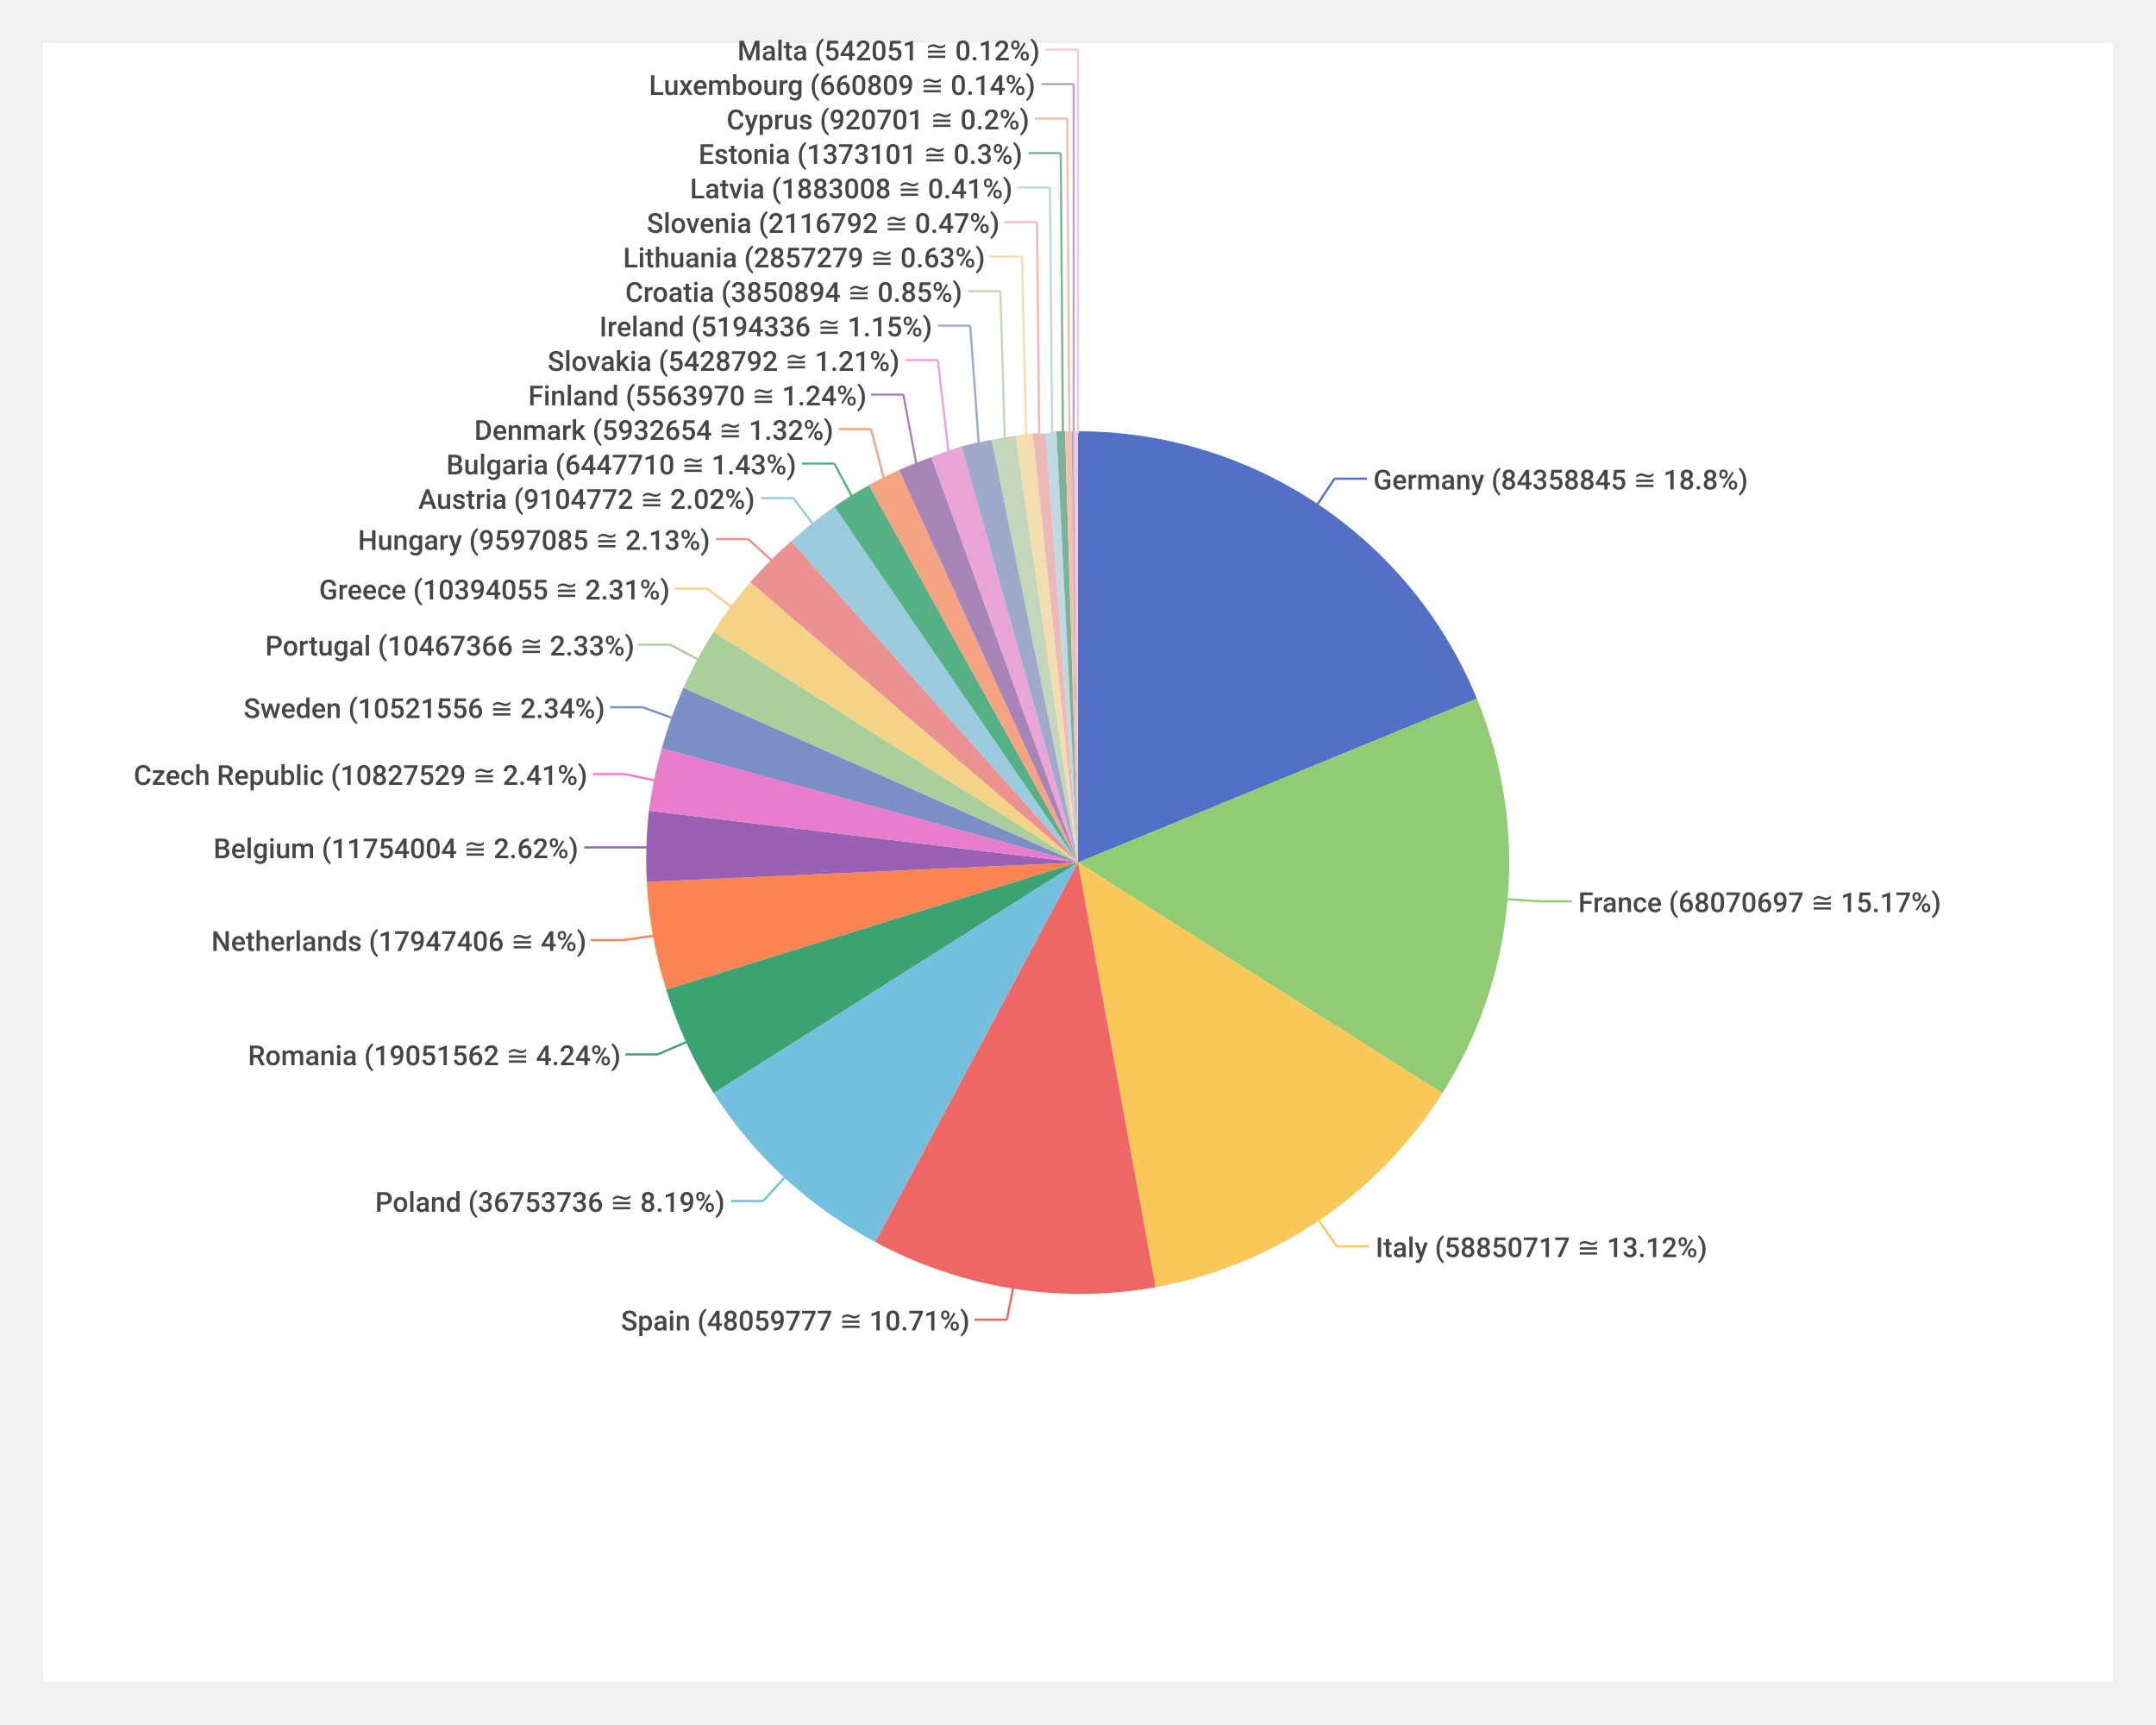
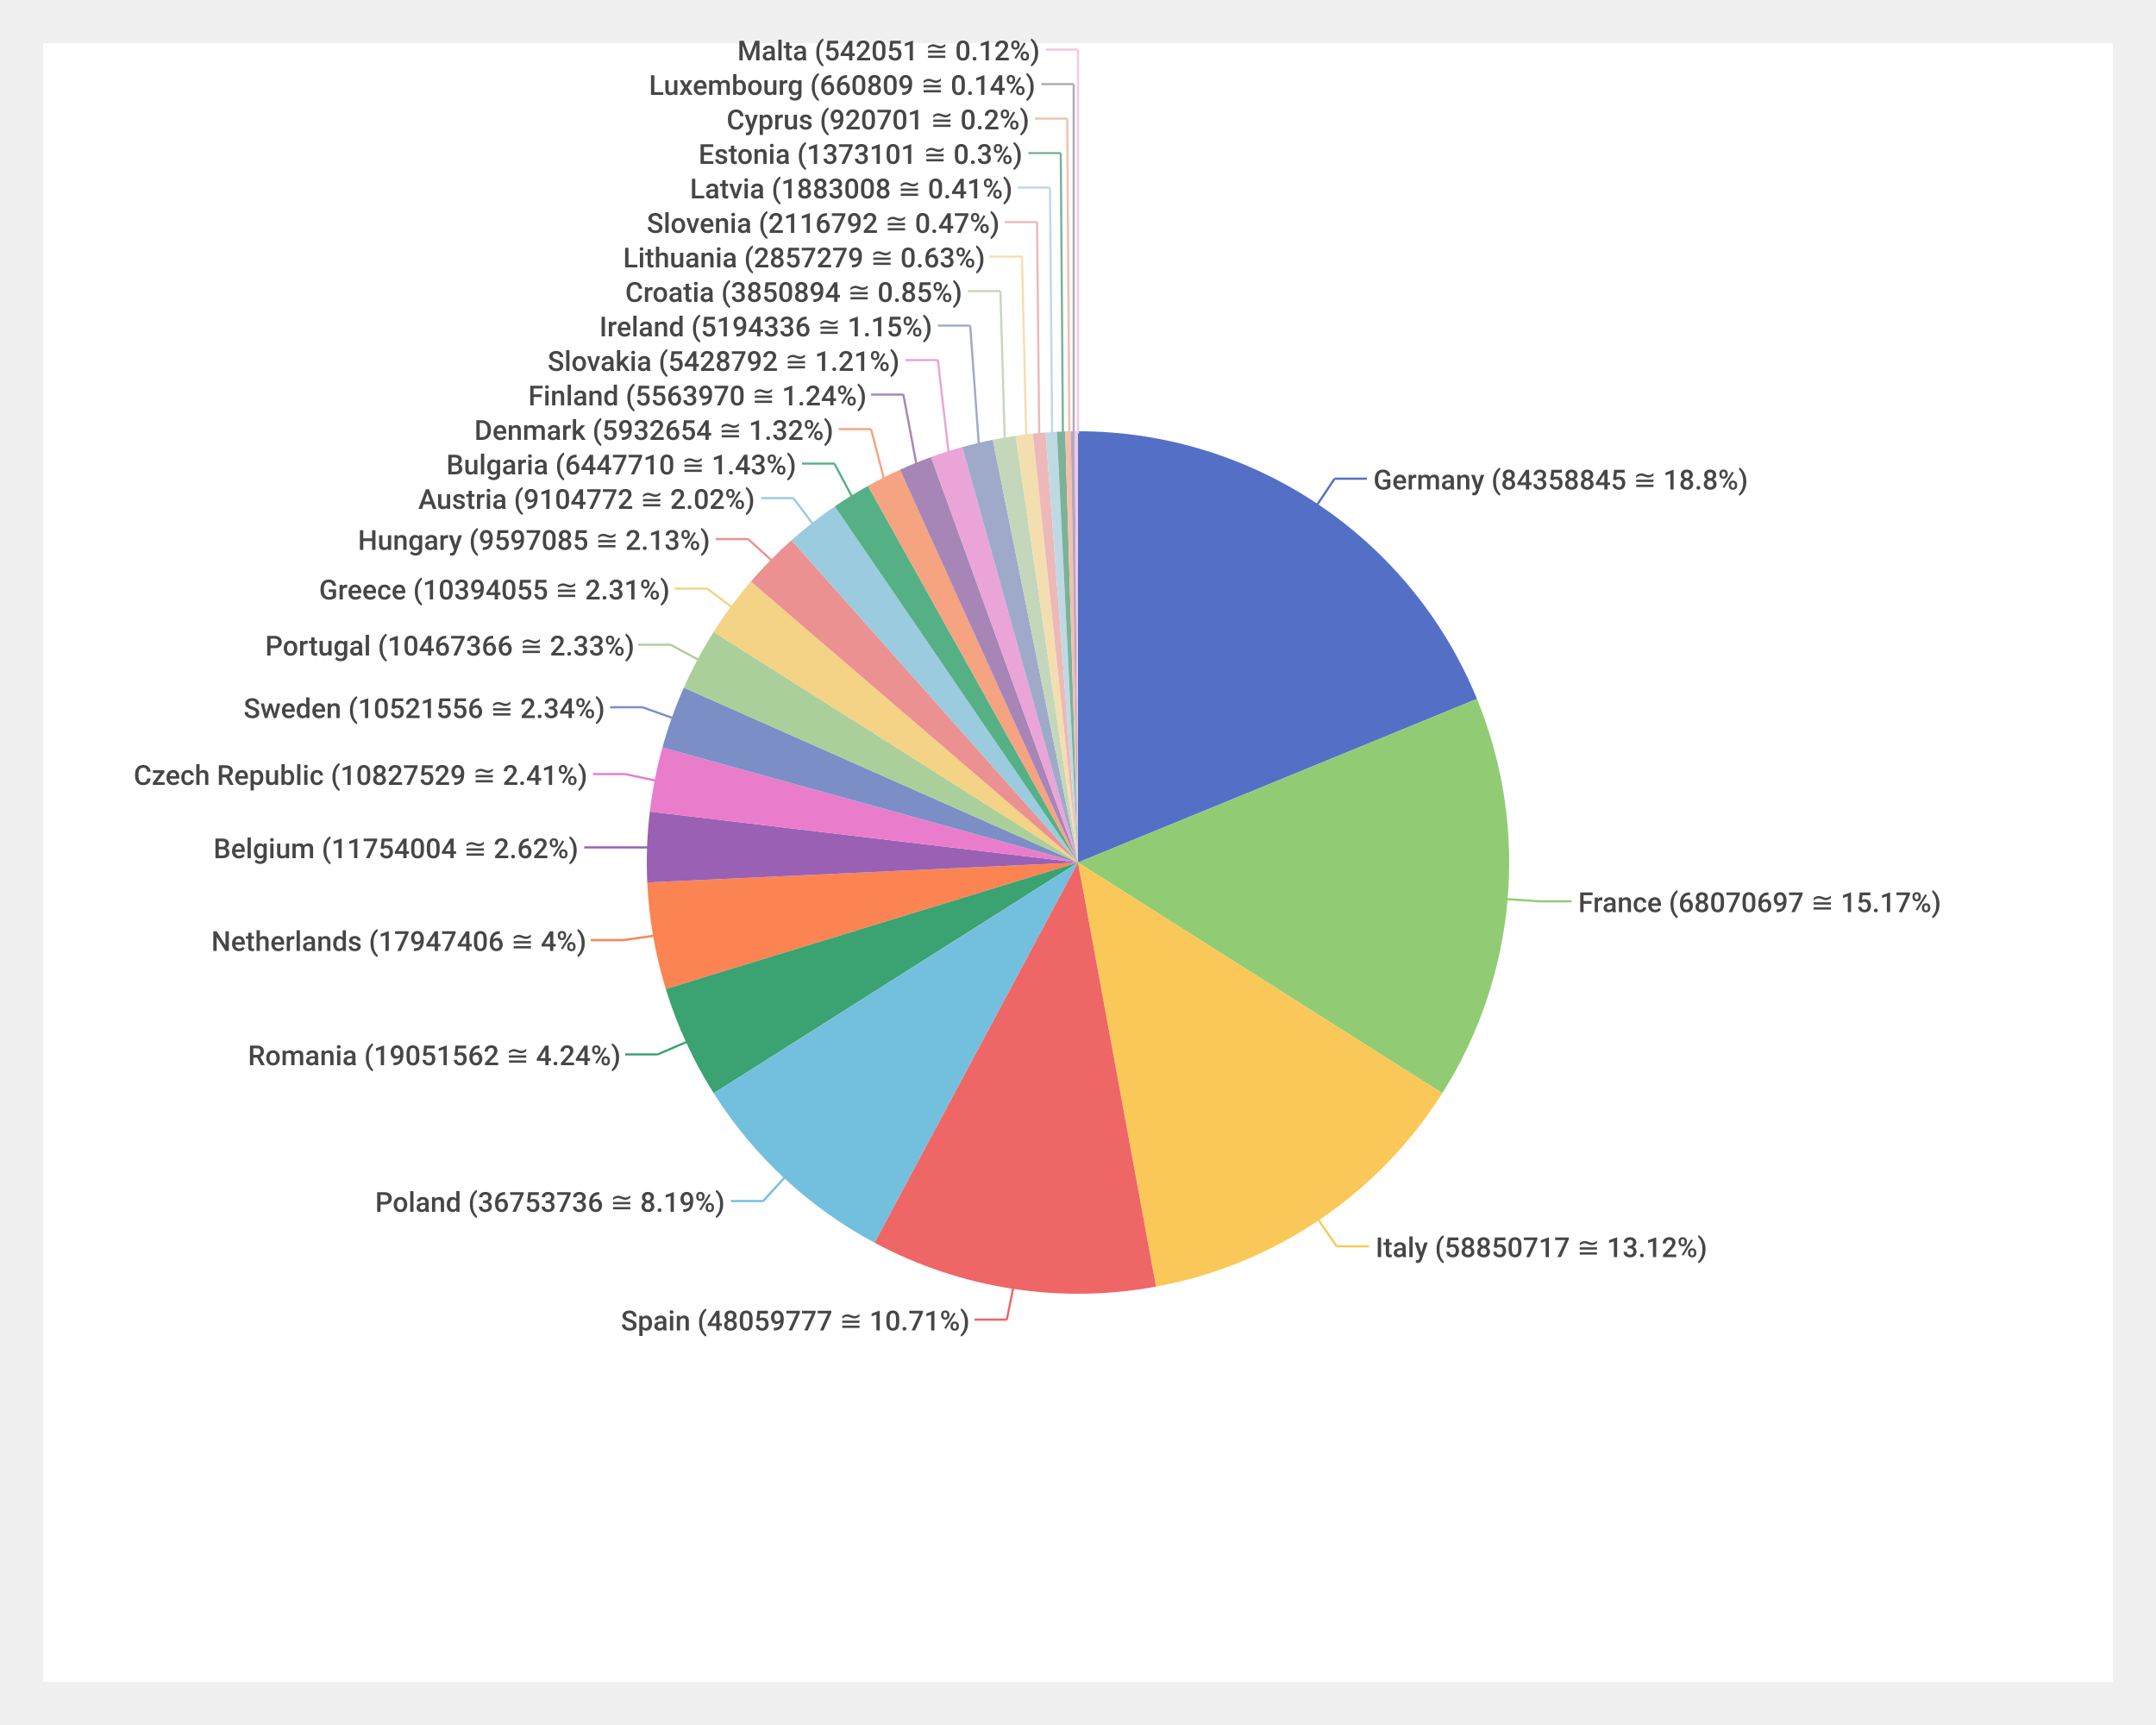
<svg xmlns="http://www.w3.org/2000/svg" viewBox="0 0 1000 800">
  <path d="M 20 20 L 980 20 L 980 780 L 20 780 L 20 20" style="stroke:none;fill:white" />
-   <path d="M 500 400 L 500 200 A 200 200 67.71 0 1 685 324 L 500 400 Z" style="stroke:none;fill:rgb(84,112,198)" />
+   <path d="M 500 400 L 500 200 A 200 200 0 0 1 685.05 324.13 L 500 400 Z" style="stroke:none;fill:rgb(84,112,198)" />
  <path d="M 611 234 L 619 222 M 619 222 L 634 222" style="stroke-width:1;stroke:rgb(84,112,198);fill:none" />
  <text x="637" y="227" style="stroke:none;fill:rgb(70,70,70);font-size:12.8px;font-family:'Roboto Medium',sans-serif">Germany (84358845 ≅ 18.8%)</text>
-   <path d="M 500 400 L 685 324 A 200 200 54.63 0 1 669 507 L 500 400 Z" style="stroke:none;fill:rgb(145,204,117)" />
+   <path d="M 500 400 L 685.05 324.13 A 200 200 0 0 1 668.97 507 L 500 400 Z" style="stroke:none;fill:rgb(145,204,117)" />
  <path d="M 699 417 L 714 418 M 714 418 L 729 418" style="stroke-width:1;stroke:rgb(145,204,117);fill:none" />
  <text x="732" y="423" style="stroke:none;fill:rgb(70,70,70);font-size:12.8px;font-family:'Roboto Medium',sans-serif">France (68070697 ≅ 15.17%)</text>
-   <path d="M 500 400 L 669 507 A 200 200 47.23 0 1 536 597 L 500 400 Z" style="stroke:none;fill:rgb(250,200,88)" />
+   <path d="M 500 400 L 668.97 507 A 200 200 0 0 1 536.18 596.7 L 500 400 Z" style="stroke:none;fill:rgb(250,200,88)" />
  <path d="M 611 565 L 620 578 M 620 578 L 635 578" style="stroke-width:1;stroke:rgb(250,200,88);fill:none" />
  <text x="638" y="583" style="stroke:none;fill:rgb(70,70,70);font-size:12.8px;font-family:'Roboto Medium',sans-serif">Italy (58850717 ≅ 13.12%)</text>
-   <path d="M 500 400 L 309 459 A 200 200 14.40 0 1 300 409 L 500 400 Z" style="stroke:none;fill:rgb(252,132,82)" />
+   <path d="M 500 400 L 308.8 458.67 A 200 200 0 0 1 300.21 409.26 L 500 400 Z" style="stroke:none;fill:rgb(252,132,82)" />
  <path d="M 303 434 L 289 436 M 289 436 L 274 436" style="stroke-width:1;stroke:rgb(252,132,82);fill:none" />
  <text x="98" y="441" style="stroke:none;fill:rgb(70,70,70);font-size:12.8px;font-family:'Roboto Medium',sans-serif">Netherlands (17947406 ≅ 4%)</text>
-   <path d="M 500 400 L 331 507 A 200 200 15.29 0 1 309 459 L 500 400 Z" style="stroke:none;fill:rgb(59,162,114)" />
+   <path d="M 500 400 L 331.04 507.02 A 200 200 0 0 1 308.8 458.67 L 500 400 Z" style="stroke:none;fill:rgb(59,162,114)" />
  <path d="M 319 483 L 305 489 M 305 489 L 290 489" style="stroke-width:1;stroke:rgb(59,162,114);fill:none" />
  <text x="115" y="494" style="stroke:none;fill:rgb(70,70,70);font-size:12.8px;font-family:'Roboto Medium',sans-serif">Romania (19051562 ≅ 4.24%)</text>
-   <path d="M 500 400 L 406 576 A 200 200 29.50 0 1 331 507 L 500 400 Z" style="stroke:none;fill:rgb(115,192,222)" />
+   <path d="M 500 400 L 405.64 576.34 A 200 200 0 0 1 331.04 507.02 L 500 400 Z" style="stroke:none;fill:rgb(115,192,222)" />
  <path d="M 364 546 L 354 557 M 354 557 L 339 557" style="stroke-width:1;stroke:rgb(115,192,222);fill:none" />
  <text x="174" y="562" style="stroke:none;fill:rgb(70,70,70);font-size:12.8px;font-family:'Roboto Medium',sans-serif">Poland (36753736 ≅ 8.19%)</text>
-   <path d="M 500 400 L 536 597 A 200 200 38.57 0 1 406 576 L 500 400 Z" style="stroke:none;fill:rgb(238,102,102)" />
+   <path d="M 500 400 L 536.18 596.7 A 200 200 0 0 1 405.64 576.34 L 500 400 Z" style="stroke:none;fill:rgb(238,102,102)" />
  <path d="M 470 597 L 467 612 M 467 612 L 452 612" style="stroke-width:1;stroke:rgb(238,102,102);fill:none" />
  <text x="288" y="617" style="stroke:none;fill:rgb(70,70,70);font-size:12.8px;font-family:'Roboto Medium',sans-serif">Spain (48059777 ≅ 10.71%)</text>
-   <path d="M 500 400 L 300 409 A 200 200 9.43 0 1 301 376 L 500 400 Z" style="stroke:none;fill:rgb(154,96,180)" />
+   <path d="M 500 400 L 300.21 409.26 A 200 200 0 0 1 301.4 376.39 L 500 400 Z" style="stroke:none;fill:rgb(154,96,180)" />
  <path d="M 301 393 L 286 393 M 286 393 L 271 393" style="stroke-width:1;stroke:rgb(154,96,180);fill:none" />
  <text x="99" y="398" style="stroke:none;fill:rgb(70,70,70);font-size:12.8px;font-family:'Roboto Medium',sans-serif">Belgium (11754004 ≅ 2.62%)</text>
-   <path d="M 500 400 L 301 376 A 200 200 8.69 0 1 307 347 L 500 400 Z" style="stroke:none;fill:rgb(234,124,204)" />
+   <path d="M 500 400 L 301.4 376.39 A 200 200 0 0 1 307.25 346.65 L 500 400 Z" style="stroke:none;fill:rgb(234,124,204)" />
  <path d="M 304 362 L 290 359 M 290 359 L 275 359" style="stroke-width:1;stroke:rgb(234,124,204);fill:none" />
  <text x="62" y="364" style="stroke:none;fill:rgb(70,70,70);font-size:12.8px;font-family:'Roboto Medium',sans-serif">Czech Republic (10827529 ≅ 2.41%)</text>
-   <path d="M 500 400 L 307 347 A 200 200 8.44 0 1 317 319 L 500 400 Z" style="stroke:none;fill:rgb(123,142,198)" />
+   <path d="M 500 400 L 307.25 346.65 A 200 200 0 0 1 317.17 318.92 L 500 400 Z" style="stroke:none;fill:rgb(123,142,198)" />
  <path d="M 312 333 L 298 328 M 298 328 L 283 328" style="stroke-width:1;stroke:rgb(123,142,198);fill:none" />
  <text x="113" y="333" style="stroke:none;fill:rgb(70,70,70);font-size:12.8px;font-family:'Roboto Medium',sans-serif">Sweden (10521556 ≅ 2.34%)</text>
-   <path d="M 500 400 L 317 319 A 200 200 8.40 0 1 331 293 L 500 400 Z" style="stroke:none;fill:rgb(171,207,154)" />
+   <path d="M 500 400 L 317.17 318.92 A 200 200 0 0 1 330.98 293.08 L 500 400 Z" style="stroke:none;fill:rgb(171,207,154)" />
  <path d="M 324 306 L 311 299 M 311 299 L 296 299" style="stroke-width:1;stroke:rgb(171,207,154);fill:none" />
  <text x="123" y="304" style="stroke:none;fill:rgb(70,70,70);font-size:12.8px;font-family:'Roboto Medium',sans-serif">Portugal (10467366 ≅ 2.33%)</text>
-   <path d="M 500 400 L 331 293 A 200 200 8.34 0 1 348 270 L 500 400 Z" style="stroke:none;fill:rgb(244,210,134)" />
+   <path d="M 500 400 L 330.98 293.08 A 200 200 0 0 1 348.28 269.69 L 500 400 Z" style="stroke:none;fill:rgb(244,210,134)" />
  <path d="M 340 282 L 328 273 M 328 273 L 313 273" style="stroke-width:1;stroke:rgb(244,210,134);fill:none" />
  <text x="148" y="278" style="stroke:none;fill:rgb(70,70,70);font-size:12.8px;font-family:'Roboto Medium',sans-serif">Greece (10394055 ≅ 2.31%)</text>
-   <path d="M 500 400 L 348 270 A 200 200 7.70 0 1 367 251 L 500 400 Z" style="stroke:none;fill:rgb(235,145,145)" />
+   <path d="M 500 400 L 348.28 269.69 A 200 200 0 0 1 367.12 250.53 L 500 400 Z" style="stroke:none;fill:rgb(235,145,145)" />
  <path d="M 358 260 L 347 250 M 347 250 L 332 250" style="stroke-width:1;stroke:rgb(235,145,145);fill:none" />
  <text x="166" y="255" style="stroke:none;fill:rgb(70,70,70);font-size:12.8px;font-family:'Roboto Medium',sans-serif">Hungary (9597085 ≅ 2.13%)</text>
-   <path d="M 500 400 L 367 251 A 200 200 7.31 0 1 387 235 L 500 400 Z" style="stroke:none;fill:rgb(154,203,223)" />
+   <path d="M 500 400 L 367.12 250.53 A 200 200 0 0 1 387.21 234.84 L 500 400 Z" style="stroke:none;fill:rgb(154,203,223)" />
  <path d="M 377 243 L 368 231 M 368 231 L 353 231" style="stroke-width:1;stroke:rgb(154,203,223);fill:none" />
  <text x="194" y="236" style="stroke:none;fill:rgb(70,70,70);font-size:12.8px;font-family:'Roboto Medium',sans-serif">Austria (9104772 ≅ 2.02%)</text>
-   <path d="M 500 400 L 387 235 A 200 200 5.18 0 1 403 225 L 500 400 Z" style="stroke:none;fill:rgb(85,176,133)" />
+   <path d="M 500 400 L 387.21 234.84 A 200 200 0 0 1 402.57 225.34 L 500 400 Z" style="stroke:none;fill:rgb(85,176,133)" />
  <path d="M 395 230 L 387 215 M 387 215 L 372 215" style="stroke-width:1;stroke:rgb(85,176,133);fill:none" />
  <text x="207" y="220" style="stroke:none;fill:rgb(70,70,70);font-size:12.8px;font-family:'Roboto Medium',sans-serif">Bulgaria (6447710 ≅ 1.43%)</text>
-   <path d="M 500 400 L 403 225 A 200 200 4.76 0 1 417 218 L 500 400 Z" style="stroke:none;fill:rgb(245,163,128)" />
+   <path d="M 500 400 L 402.57 225.34 A 200 200 0 0 1 417.4 217.85 L 500 400 Z" style="stroke:none;fill:rgb(245,163,128)" />
  <path d="M 410 222 L 404 199 M 404 199 L 389 199" style="stroke-width:1;stroke:rgb(245,163,128);fill:none" />
  <text x="220" y="204" style="stroke:none;fill:rgb(70,70,70);font-size:12.8px;font-family:'Roboto Medium',sans-serif">Denmark (5932654 ≅ 1.32%)</text>
-   <path d="M 500 400 L 417 218 A 200 200 4.47 0 1 432 212 L 500 400 Z" style="stroke:none;fill:rgb(167,133,183)" />
+   <path d="M 500 400 L 417.4 217.85 A 200 200 0 0 1 431.83 211.97 L 500 400 Z" style="stroke:none;fill:rgb(167,133,183)" />
  <path d="M 425 215 L 419 183 M 419 183 L 404 183" style="stroke-width:1;stroke:rgb(167,133,183);fill:none" />
  <text x="245" y="188" style="stroke:none;fill:rgb(70,70,70);font-size:12.8px;font-family:'Roboto Medium',sans-serif">Finland (5563970 ≅ 1.24%)</text>
-   <path d="M 500 400 L 432 212 A 200 200 4.36 0 1 446 207 L 500 400 Z" style="stroke:none;fill:rgb(234,164,215)" />
+   <path d="M 500 400 L 431.83 211.97 A 200 200 0 0 1 446.32 207.34 L 500 400 Z" style="stroke:none;fill:rgb(234,164,215)" />
  <path d="M 440 210 L 435 167 M 435 167 L 420 167" style="stroke-width:1;stroke:rgb(234,164,215);fill:none" />
  <text x="254" y="172" style="stroke:none;fill:rgb(70,70,70);font-size:12.8px;font-family:'Roboto Medium',sans-serif">Slovakia (5428792 ≅ 1.21%)</text>
-   <path d="M 500 400 L 446 207 A 200 200 4.17 0 1 460 204 L 500 400 Z" style="stroke:none;fill:rgb(159,170,203)" />
+   <path d="M 500 400 L 446.32 207.34 A 200 200 0 0 1 460.47 203.95 L 500 400 Z" style="stroke:none;fill:rgb(159,170,203)" />
  <path d="M 454 206 L 450 151 M 450 151 L 435 151" style="stroke-width:1;stroke:rgb(159,170,203);fill:none" />
  <text x="278" y="156" style="stroke:none;fill:rgb(70,70,70);font-size:12.8px;font-family:'Roboto Medium',sans-serif">Ireland (5194336 ≅ 1.15%)</text>
-   <path d="M 500 400 L 460 204 A 200 200 3.09 0 1 471 202 L 500 400 Z" style="stroke:none;fill:rgb(196,215,187)" />
+   <path d="M 500 400 L 460.47 203.95 A 200 200 0 0 1 471.09 202.1 L 500 400 Z" style="stroke:none;fill:rgb(196,215,187)" />
  <path d="M 466 203 L 464 135 M 464 135 L 449 135" style="stroke-width:1;stroke:rgb(196,215,187);fill:none" />
  <text x="290" y="140" style="stroke:none;fill:rgb(70,70,70);font-size:12.8px;font-family:'Roboto Medium',sans-serif">Croatia (3850894 ≅ 0.85%)</text>
-   <path d="M 500 400 L 471 202 A 200 200 2.29 0 1 479 201 L 500 400 Z" style="stroke:none;fill:rgb(243,222,176)" />
+   <path d="M 500 400 L 471.09 202.1 A 200 200 0 0 1 479.04 201.1 L 500 400 Z" style="stroke:none;fill:rgb(243,222,176)" />
  <path d="M 476 202 L 474 119 M 474 119 L 459 119" style="stroke-width:1;stroke:rgb(243,222,176);fill:none" />
  <text x="289" y="124" style="stroke:none;fill:rgb(70,70,70);font-size:12.8px;font-family:'Roboto Medium',sans-serif">Lithuania (2857279 ≅ 0.63%)</text>
-   <path d="M 500 400 L 479 201 A 200 200 1.70 0 1 485 201 L 500 400 Z" style="stroke:none;fill:rgb(237,184,184)" />
+   <path d="M 500 400 L 479.04 201.1 A 200 200 0 0 1 484.94 200.57 L 500 400 Z" style="stroke:none;fill:rgb(237,184,184)" />
  <path d="M 482 201 L 481 103 M 481 103 L 466 103" style="stroke-width:1;stroke:rgb(237,184,184);fill:none" />
  <text x="300" y="108" style="stroke:none;fill:rgb(70,70,70);font-size:12.8px;font-family:'Roboto Medium',sans-serif">Slovenia (2116792 ≅ 0.47%)</text>
-   <path d="M 500 400 L 485 201 A 200 200 1.51 0 1 490 200 L 500 400 Z" style="stroke:none;fill:rgb(190,217,228)" />
+   <path d="M 500 400 L 484.94 200.57 A 200 200 0 0 1 490.21 200.24 L 500 400 Z" style="stroke:none;fill:rgb(190,217,228)" />
  <path d="M 488 201 L 487 87 M 487 87 L 472 87" style="stroke-width:1;stroke:rgb(190,217,228);fill:none" />
  <text x="320" y="92" style="stroke:none;fill:rgb(70,70,70);font-size:12.8px;font-family:'Roboto Medium',sans-serif">Latvia (1883008 ≅ 0.41%)</text>
-   <path d="M 500 400 L 490 200 A 200 200 1.10 0 1 494 200 L 500 400 Z" style="stroke:none;fill:rgb(123,178,153)" />
+   <path d="M 500 400 L 490.21 200.24 A 200 200 0 0 1 494.05 200.09 L 500 400 Z" style="stroke:none;fill:rgb(123,178,153)" />
  <path d="M 493 201 L 492 71 M 492 71 L 477 71" style="stroke-width:1;stroke:rgb(123,178,153);fill:none" />
  <text x="324" y="76" style="stroke:none;fill:rgb(70,70,70);font-size:12.8px;font-family:'Roboto Medium',sans-serif">Estonia (1373101 ≅ 0.3%)</text>
-   <path d="M 500 400 L 494 200 A 200 200 0.74 0 1 497 200 L 500 400 Z" style="stroke:none;fill:rgb(243,192,171)" />
+   <path d="M 500 400 L 494.05 200.09 A 200 200 0 0 1 496.63 200.03 L 500 400 Z" style="stroke:none;fill:rgb(243,192,171)" />
  <path d="M 496 201 L 495 55 M 495 55 L 480 55" style="stroke-width:1;stroke:rgb(243,192,171);fill:none" />
  <text x="337" y="60" style="stroke:none;fill:rgb(70,70,70);font-size:12.8px;font-family:'Roboto Medium',sans-serif">Cyprus (920701 ≅ 0.2%)</text>
-   <path d="M 500 400 L 497 200 A 200 200 0.53 0 1 498 200 L 500 400 Z" style="stroke:none;fill:rgb(183,166,190)" />
+   <path d="M 500 400 L 496.63 200.03 A 200 200 0 0 1 498.48 200.01 L 500 400 Z" style="stroke:none;fill:rgb(183,166,190)" />
  <path d="M 498 201 L 498 39 M 498 39 L 483 39" style="stroke-width:1;stroke:rgb(183,166,190);fill:none" />
  <text x="301" y="44" style="stroke:none;fill:rgb(70,70,70);font-size:12.8px;font-family:'Roboto Medium',sans-serif">Luxembourg (660809 ≅ 0.14%)</text>
-   <path d="M 500 400 L 498 200 A 200 200 0.44 0 1 500 200 L 500 400 Z" style="stroke:none;fill:rgb(238,201,228)" />
+   <path d="M 500 400 L 498.48 200.01 A 200 200 0 0 1 500 200 L 500 400 Z" style="stroke:none;fill:rgb(238,201,228)" />
  <path d="M 500 201 L 500 23 M 500 23 L 485 23" style="stroke-width:1;stroke:rgb(238,201,228);fill:none" />
  <text x="342" y="28" style="stroke:none;fill:rgb(70,70,70);font-size:12.8px;font-family:'Roboto Medium',sans-serif">Malta (542051 ≅ 0.12%)</text>
</svg>
